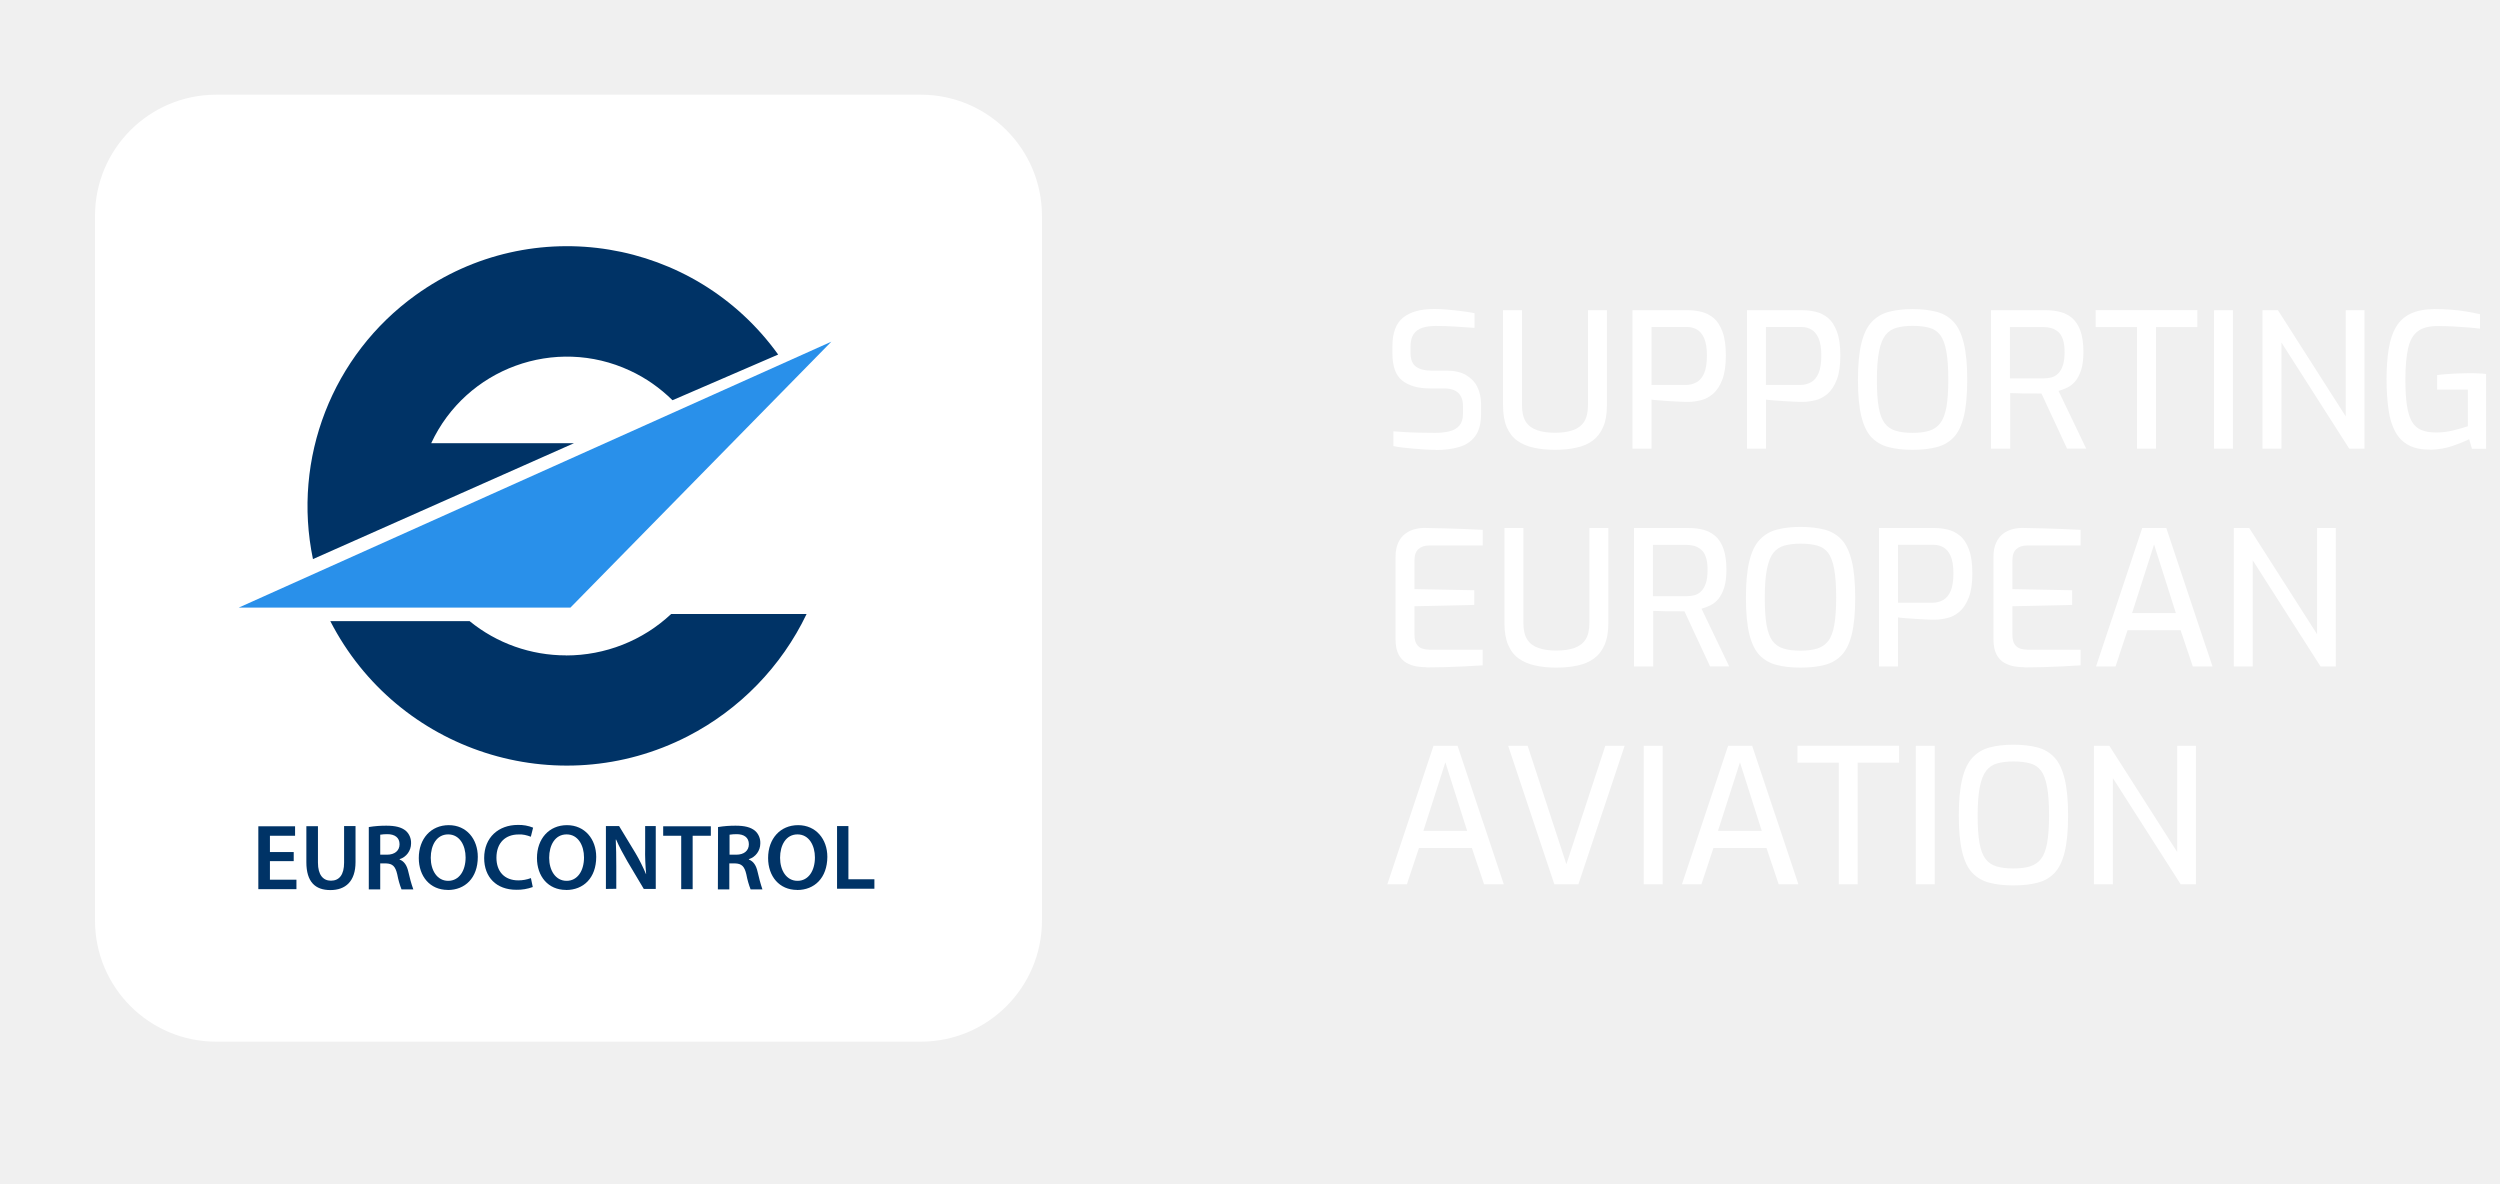
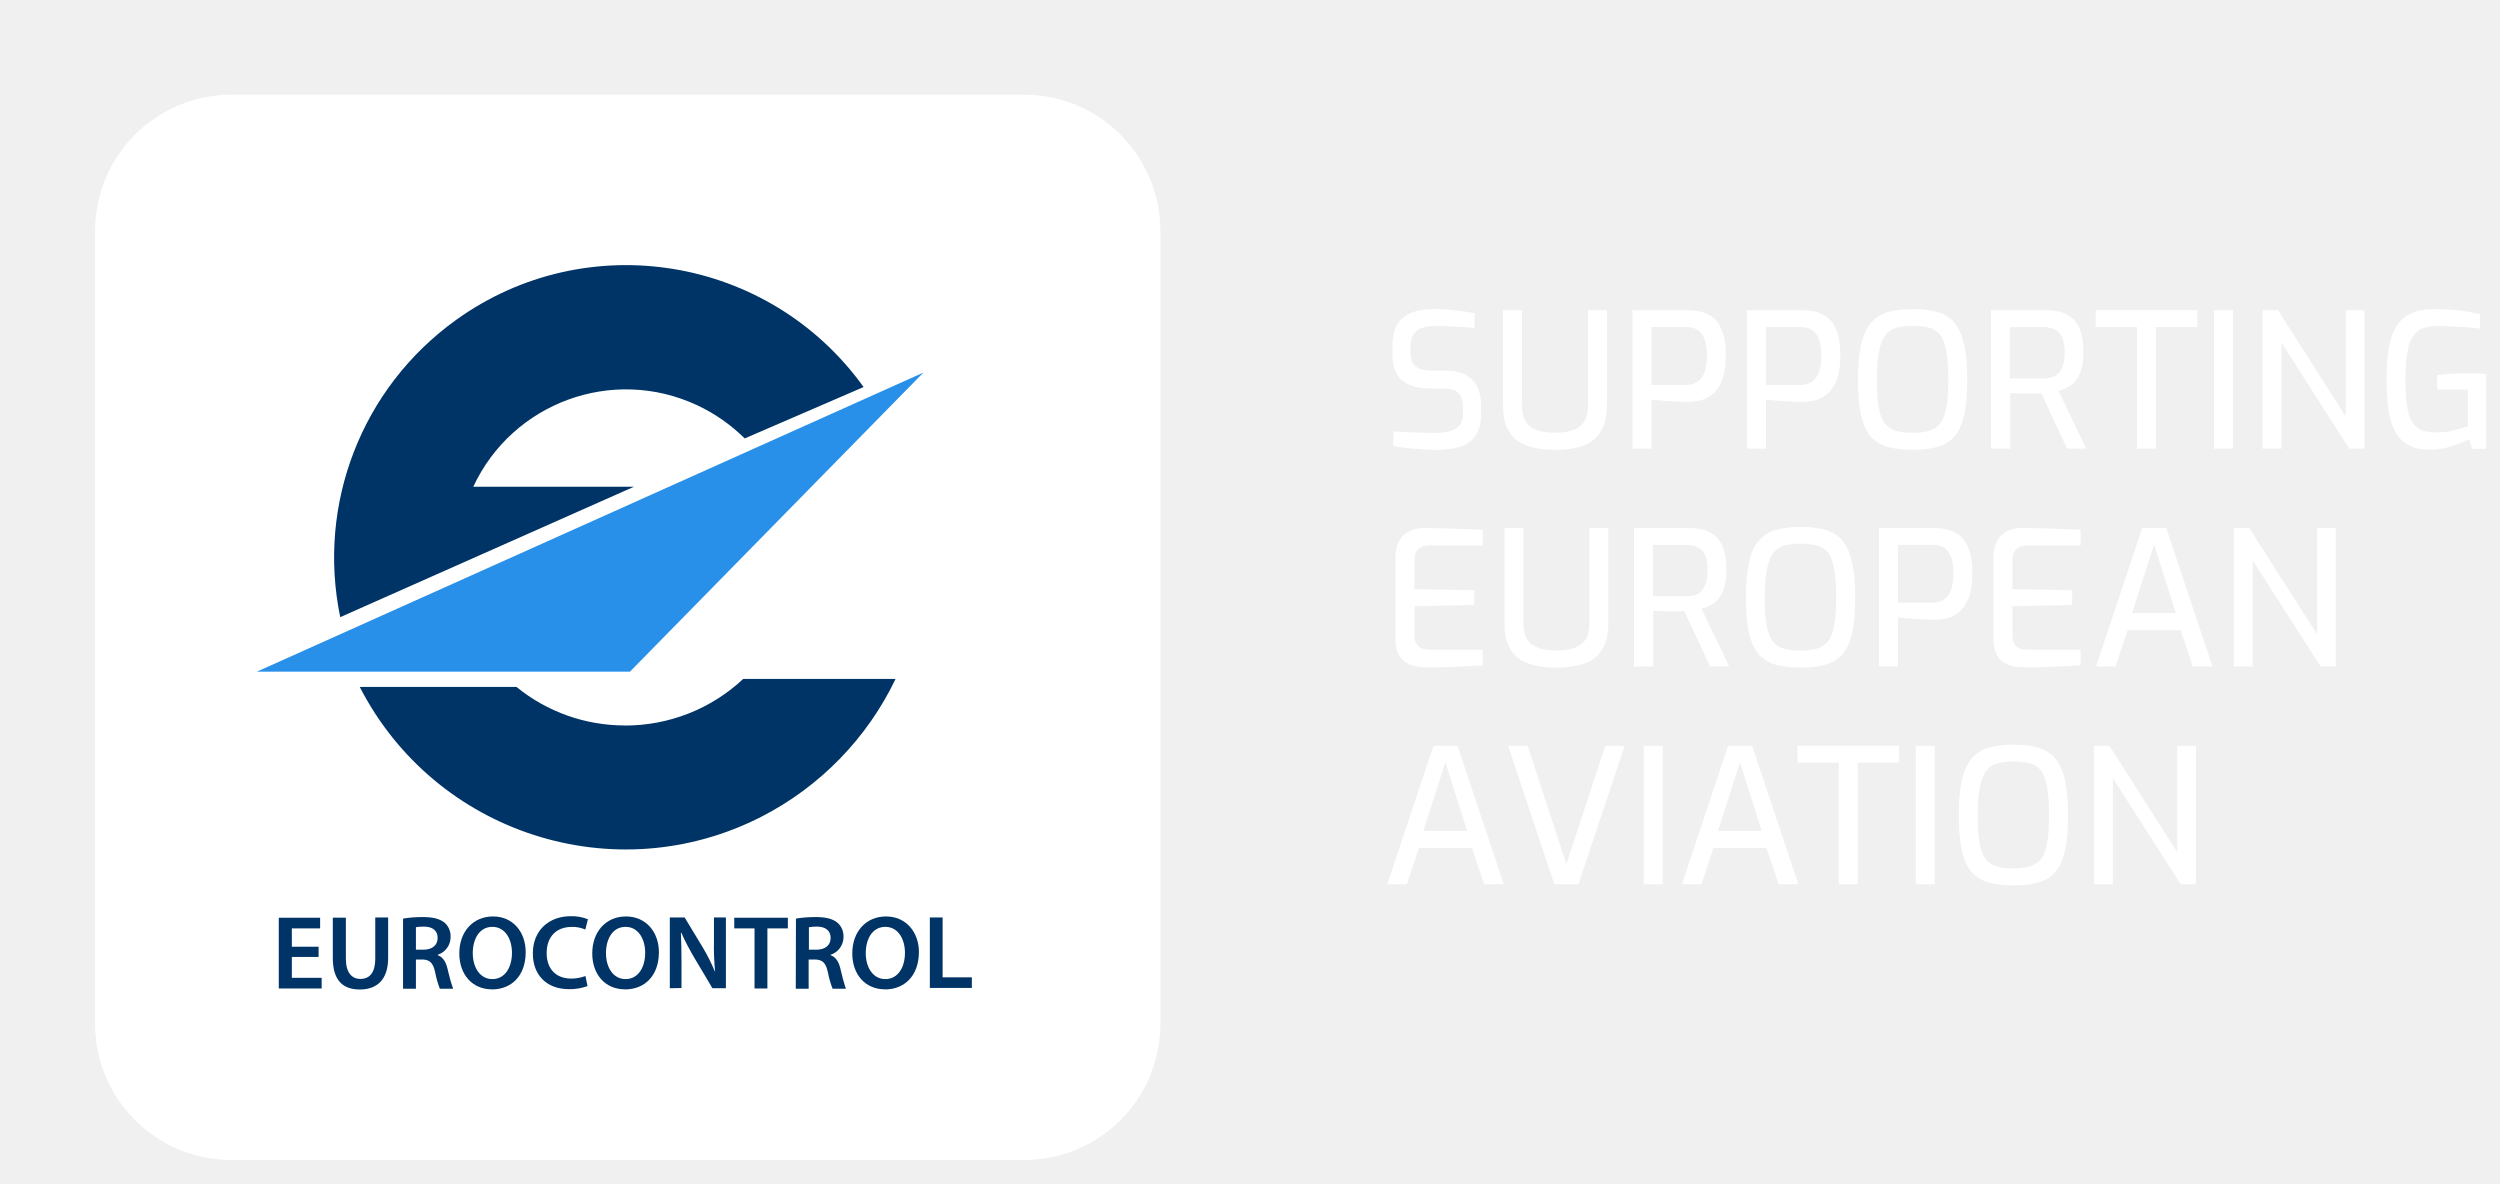
<svg xmlns="http://www.w3.org/2000/svg" id="Layer_1" data-name="Layer 1" viewBox="0 0 264 125">
  <g>
    <path d="M151.6,47.5c-.32,0-.68,0-1.08-.03-.4-.02-.81-.05-1.23-.09-.42-.04-.81-.08-1.19-.12s-.7-.09-.96-.16v-1.55c.34.03.76.05,1.24.08.48.03,1,.05,1.55.06.55.01,1.08.02,1.6.02.57,0,1.07-.05,1.52-.16.44-.11.79-.3,1.05-.6s.39-.7.39-1.23v-.85c0-.6-.16-1.05-.49-1.37s-.82-.48-1.48-.48h-1.49c-1.27,0-2.25-.28-2.95-.83s-1.04-1.51-1.04-2.86v-.79c0-1.4.38-2.4,1.14-3.01.76-.6,1.84-.9,3.24-.9.46,0,.96.02,1.49.07.53.05,1.04.1,1.55.17.5.07.92.13,1.25.2v1.55c-.6-.04-1.26-.08-1.99-.13-.73-.05-1.43-.07-2.07-.07-.56,0-1.04.06-1.44.19s-.71.35-.93.67c-.22.32-.33.77-.33,1.35v.6c0,.71.19,1.21.58,1.49.38.28.92.42,1.61.42h1.61c.83,0,1.52.15,2.05.46s.94.72,1.2,1.25.4,1.13.4,1.81v1.03c0,1.03-.21,1.83-.63,2.38-.42.56-.99.94-1.71,1.14-.71.21-1.53.31-2.44.31Z" style="fill: #fff; stroke-width: 0px;" />
    <path d="M164.2,47.5c-.81,0-1.55-.07-2.22-.22-.67-.14-1.26-.39-1.75-.74-.49-.35-.86-.83-1.12-1.44-.26-.61-.39-1.38-.39-2.3v-10.04h2v10.02c0,.75.14,1.34.41,1.76.27.42.67.71,1.19.89.52.18,1.15.27,1.88.27s1.37-.09,1.89-.27c.52-.18.92-.48,1.19-.89.27-.42.41-1,.41-1.76v-10.02h2v10.04c0,.93-.13,1.69-.4,2.3-.26.61-.64,1.09-1.12,1.44-.48.35-1.06.6-1.74.74-.67.15-1.42.22-2.24.22Z" style="fill: #fff; stroke-width: 0px;" />
    <path d="M172.39,47.38v-14.62h5.93c.44,0,.89.06,1.35.17s.89.33,1.28.65c.39.32.7.8.94,1.44.24.64.36,1.48.36,2.52s-.12,1.89-.37,2.54-.57,1.14-.96,1.49c-.4.34-.83.58-1.29.69s-.91.18-1.33.18c-.21,0-.5,0-.86-.02-.36-.01-.74-.03-1.14-.06-.4-.03-.77-.05-1.11-.08-.34-.03-.61-.05-.79-.08v5.18h-2ZM174.4,40.65h3.63c.42,0,.8-.1,1.14-.29.34-.19.6-.51.79-.95s.29-1.06.29-1.86-.1-1.39-.29-1.83-.45-.74-.76-.92-.67-.27-1.05-.27h-3.75v6.11Z" style="fill: #fff; stroke-width: 0px;" />
    <path d="M184.48,47.38v-14.62h5.93c.44,0,.89.06,1.35.17s.89.33,1.28.65c.39.32.7.8.94,1.44.24.64.36,1.48.36,2.52s-.12,1.89-.37,2.54-.57,1.14-.96,1.49c-.4.34-.83.58-1.29.69s-.91.18-1.33.18c-.21,0-.5,0-.86-.02-.36-.01-.74-.03-1.14-.06-.4-.03-.77-.05-1.11-.08-.34-.03-.61-.05-.79-.08v5.18h-2ZM186.48,40.65h3.63c.42,0,.8-.1,1.14-.29.34-.19.6-.51.79-.95s.29-1.06.29-1.86-.1-1.39-.29-1.83-.45-.74-.76-.92-.67-.27-1.05-.27h-3.75v6.11Z" style="fill: #fff; stroke-width: 0px;" />
    <path d="M201.96,47.5c-.95,0-1.79-.09-2.51-.28-.72-.18-1.32-.53-1.81-1.03-.48-.5-.84-1.24-1.08-2.22-.24-.98-.36-2.26-.36-3.85s.12-2.87.36-3.86c.24-.99.6-1.74,1.09-2.26s1.09-.88,1.81-1.07c.71-.19,1.55-.29,2.5-.29s1.83.1,2.55.29,1.32.55,1.8,1.07.83,1.28,1.07,2.26c.24.99.36,2.27.36,3.86s-.12,2.87-.36,3.85c-.24.98-.6,1.72-1.08,2.22-.48.5-1.08.85-1.81,1.03-.72.19-1.56.28-2.53.28ZM201.96,45.71c.69,0,1.27-.07,1.76-.22.48-.15.87-.41,1.17-.8s.51-.95.65-1.69c.13-.73.2-1.7.2-2.89,0-1.26-.07-2.26-.21-3.02-.14-.75-.35-1.32-.64-1.71-.29-.38-.68-.64-1.16-.77-.48-.13-1.07-.2-1.76-.2-.65,0-1.21.07-1.69.2-.48.13-.87.39-1.17.77-.3.38-.53.95-.68,1.71s-.23,1.76-.23,3.02c0,1.19.06,2.15.19,2.89.12.73.34,1.3.63,1.69s.69.66,1.17.8c.48.15,1.07.22,1.78.22Z" style="fill: #fff; stroke-width: 0px;" />
    <path d="M210.25,47.38v-14.62h5.85c.5,0,.99.06,1.46.18s.89.34,1.26.65c.37.32.66.76.87,1.34.21.58.32,1.33.32,2.25,0,.75-.08,1.38-.24,1.88-.16.5-.37.9-.62,1.2s-.54.52-.85.67c-.31.15-.62.27-.92.35l2.92,6.09h-2.02l-2.7-5.81c-.2,0-.44,0-.72-.01-.29,0-.58,0-.89,0s-.61,0-.91-.02c-.3-.01-.56-.02-.78-.02v5.87h-2ZM212.25,39.96h3.53c.32,0,.61-.04.87-.11.26-.07.5-.21.7-.42.21-.21.37-.49.49-.85.12-.36.18-.83.18-1.4s-.06-1-.18-1.35c-.12-.34-.28-.61-.5-.79s-.45-.31-.71-.39c-.26-.07-.55-.11-.85-.11h-3.53v5.42Z" style="fill: #fff; stroke-width: 0px;" />
    <path d="M225.67,47.38v-12.84h-4.37v-1.79h10.74v1.79h-4.37v12.84h-2Z" style="fill: #fff; stroke-width: 0px;" />
    <path d="M233.8,47.38v-14.62h2v14.62h-2Z" style="fill: #fff; stroke-width: 0px;" />
    <path d="M238.92,47.38v-14.62h1.63l7.16,11.21v-11.21h1.98v14.62h-1.61l-7.16-11.21v11.21h-2Z" style="fill: #fff; stroke-width: 0px;" />
    <path d="M256.66,47.48c-.93.01-1.69-.14-2.29-.46-.6-.32-1.08-.79-1.42-1.41-.34-.62-.59-1.4-.72-2.33s-.21-2.01-.21-3.24.08-2.29.23-3.21c.15-.93.41-1.7.78-2.32.37-.62.89-1.09,1.56-1.4s1.5-.47,2.51-.47c.57,0,1.13.02,1.69.06.56.04,1.09.1,1.62.19s1.02.18,1.48.29v1.53c-.26-.04-.63-.08-1.11-.12-.48-.04-1-.08-1.58-.11s-1.16-.05-1.76-.05c-.93,0-1.63.18-2.12.55-.49.36-.83.96-1.02,1.79-.19.83-.29,1.93-.29,3.3,0,1.1.05,2.01.16,2.73.11.72.28,1.29.52,1.71.24.42.57.71.98.89.42.18.94.27,1.58.27s1.21-.07,1.82-.22c.6-.15,1.11-.29,1.54-.44v-3.87h-3.25v-1.53c.26-.04.58-.07.94-.1.36-.03.75-.05,1.15-.07.4-.02.81-.03,1.22-.03.37,0,.71,0,1.02.02.31.01.59.03.84.06v7.9h-1.49l-.3-1.01c-.44.22-1.02.46-1.75.71-.73.25-1.5.38-2.32.4Z" style="fill: #fff; stroke-width: 0px;" />
    <path d="M150.62,70.46c-.33,0-.68-.03-1.05-.09s-.72-.19-1.06-.38c-.34-.19-.61-.49-.82-.88-.21-.4-.32-.93-.32-1.61v-8.69c0-.58.09-1.07.27-1.47.18-.4.41-.71.71-.94.29-.23.62-.4.98-.5.36-.1.72-.15,1.08-.15.86.01,1.65.03,2.37.05.72.02,1.39.04,2.01.07s1.22.05,1.79.08v1.65h-5.64c-.49,0-.87.13-1.15.38-.28.25-.42.65-.42,1.19v3.04l6.31.12v1.55l-6.31.14v3c0,.45.08.79.23,1.01.15.23.35.38.59.46.25.08.51.12.78.12h5.6v1.65c-.61.04-1.25.08-1.92.11-.67.03-1.35.06-2.03.08-.68.02-1.35.03-1.99.03Z" style="fill: #fff; stroke-width: 0px;" />
    <path d="M164.35,70.5c-.81,0-1.55-.07-2.22-.22-.67-.14-1.26-.39-1.75-.74-.49-.35-.86-.83-1.12-1.44-.26-.61-.39-1.38-.39-2.3v-10.04h2v10.02c0,.75.14,1.34.41,1.76.27.42.67.71,1.19.89.52.18,1.15.27,1.88.27s1.37-.09,1.89-.27c.52-.18.92-.48,1.19-.89.27-.42.41-1,.41-1.76v-10.02h2v10.04c0,.93-.13,1.69-.4,2.3-.26.61-.64,1.09-1.12,1.44-.48.35-1.06.6-1.74.74-.67.15-1.42.22-2.24.22Z" style="fill: #fff; stroke-width: 0px;" />
    <path d="M172.55,70.38v-14.62h5.85c.5,0,.99.06,1.46.18s.89.34,1.26.65c.37.32.66.76.87,1.34.21.58.32,1.33.32,2.25,0,.75-.08,1.38-.24,1.88-.16.5-.37.9-.62,1.2s-.54.52-.85.67c-.31.15-.62.27-.92.35l2.92,6.09h-2.02l-2.7-5.81c-.2,0-.44,0-.72-.01-.29,0-.58,0-.89,0s-.61,0-.91-.02c-.3-.01-.56-.02-.78-.02v5.87h-2ZM174.55,62.96h3.53c.32,0,.61-.04.87-.11.26-.07.5-.21.7-.42.21-.21.37-.49.49-.85.12-.36.18-.83.18-1.4s-.06-1-.18-1.35c-.12-.34-.28-.61-.5-.79s-.45-.31-.71-.39c-.26-.07-.55-.11-.85-.11h-3.53v5.42Z" style="fill: #fff; stroke-width: 0px;" />
    <path d="M190.13,70.5c-.95,0-1.79-.09-2.51-.28-.72-.18-1.32-.53-1.81-1.03-.48-.5-.84-1.24-1.08-2.22-.24-.98-.36-2.26-.36-3.85s.12-2.87.36-3.86c.24-.99.6-1.74,1.09-2.26.49-.52,1.09-.88,1.81-1.07.71-.19,1.55-.29,2.5-.29s1.83.1,2.55.29c.72.19,1.32.55,1.8,1.07.48.52.83,1.28,1.07,2.26.24.99.36,2.27.36,3.86s-.12,2.87-.36,3.85c-.24.98-.6,1.72-1.08,2.22-.48.5-1.08.85-1.81,1.03-.72.19-1.56.28-2.53.28ZM190.13,68.71c.69,0,1.27-.07,1.76-.22.48-.15.87-.41,1.17-.8s.51-.95.64-1.69.2-1.7.2-2.89c0-1.26-.07-2.26-.21-3.02s-.35-1.32-.64-1.71c-.29-.38-.68-.64-1.16-.77-.48-.13-1.07-.2-1.76-.2-.65,0-1.21.07-1.69.2-.48.13-.87.39-1.17.77-.3.38-.53.95-.68,1.71-.15.75-.23,1.76-.23,3.02,0,1.19.06,2.15.19,2.89s.34,1.3.63,1.69c.3.39.69.66,1.17.8.48.15,1.08.22,1.78.22Z" style="fill: #fff; stroke-width: 0px;" />
    <path d="M198.42,70.38v-14.62h5.93c.44,0,.89.06,1.35.17s.89.33,1.28.65c.39.32.7.8.94,1.44.24.64.36,1.48.36,2.52s-.12,1.89-.37,2.54-.57,1.14-.96,1.49c-.4.34-.83.58-1.29.69s-.91.18-1.33.18c-.21,0-.5,0-.86-.02-.36-.01-.74-.03-1.14-.06-.4-.03-.77-.05-1.11-.08-.34-.03-.61-.05-.79-.08v5.18h-2ZM200.43,63.65h3.63c.42,0,.8-.1,1.14-.29.34-.19.6-.51.79-.95s.29-1.06.29-1.86-.1-1.39-.29-1.83-.45-.74-.76-.92-.67-.27-1.05-.27h-3.75v6.11Z" style="fill: #fff; stroke-width: 0px;" />
    <path d="M213.76,70.46c-.33,0-.68-.03-1.05-.09s-.72-.19-1.06-.38c-.34-.19-.61-.49-.82-.88-.21-.4-.32-.93-.32-1.61v-8.69c0-.58.09-1.07.27-1.47.18-.4.41-.71.7-.94.29-.23.62-.4.98-.5.36-.1.72-.15,1.08-.15.86.01,1.65.03,2.37.05.72.02,1.39.04,2.01.07.62.03,1.22.05,1.79.08v1.65h-5.63c-.49,0-.87.13-1.15.38-.28.25-.42.65-.42,1.19v3.04l6.31.12v1.55l-6.31.14v3c0,.45.08.79.23,1.01.15.23.35.38.6.46.24.08.51.12.78.12h5.59v1.65c-.61.04-1.25.08-1.92.11-.67.03-1.35.06-2.03.08-.68.02-1.35.03-1.99.03Z" style="fill: #fff; stroke-width: 0px;" />
    <path d="M221.34,70.38l4.88-14.62h2.54l4.88,14.62h-2.08l-1.29-3.83h-5.6l-1.27,3.83h-2.06ZM225.15,64.74h4.62l-2.3-7.24-2.32,7.24Z" style="fill: #fff; stroke-width: 0px;" />
    <path d="M235.89,70.38v-14.62h1.63l7.16,11.21v-11.21h1.98v14.62h-1.61l-7.16-11.21v11.21h-2Z" style="fill: #fff; stroke-width: 0px;" />
    <path d="M146.5,93.38l4.88-14.62h2.54l4.88,14.62h-2.08l-1.29-3.83h-5.59l-1.27,3.83h-2.06ZM150.31,87.74h4.62l-2.3-7.24-2.32,7.24Z" style="fill: #fff; stroke-width: 0px;" />
    <path d="M164.14,93.38l-4.88-14.62h2.06l4.09,12.5,4.11-12.5h2.04l-4.88,14.62h-2.54Z" style="fill: #fff; stroke-width: 0px;" />
    <path d="M173.58,93.38v-14.62h2v14.62h-2Z" style="fill: #fff; stroke-width: 0px;" />
    <path d="M177.61,93.38l4.88-14.62h2.54l4.88,14.62h-2.08l-1.29-3.83h-5.6l-1.27,3.83h-2.06ZM181.42,87.74h4.62l-2.3-7.24-2.32,7.24Z" style="fill: #fff; stroke-width: 0px;" />
    <path d="M194.18,93.38v-12.84h-4.37v-1.79h10.73v1.79h-4.37v12.84h-2Z" style="fill: #fff; stroke-width: 0px;" />
    <path d="M202.31,93.38v-14.62h2v14.62h-2Z" style="fill: #fff; stroke-width: 0px;" />
    <path d="M212.61,93.5c-.95,0-1.79-.09-2.51-.28-.72-.18-1.32-.53-1.81-1.03-.48-.5-.84-1.24-1.08-2.22-.24-.98-.36-2.26-.36-3.85s.12-2.87.36-3.86c.24-.99.6-1.74,1.09-2.26.49-.52,1.09-.88,1.81-1.07.71-.19,1.55-.29,2.5-.29s1.83.1,2.55.29c.72.19,1.32.55,1.8,1.07.48.52.83,1.28,1.07,2.26.24.99.36,2.27.36,3.86s-.12,2.87-.36,3.85c-.24.98-.6,1.72-1.08,2.22-.48.5-1.08.85-1.81,1.03-.72.19-1.56.28-2.53.28ZM212.61,91.71c.69,0,1.27-.07,1.76-.22.48-.15.87-.41,1.17-.8s.51-.95.64-1.69.2-1.7.2-2.89c0-1.26-.07-2.26-.21-3.02s-.35-1.32-.64-1.71c-.29-.38-.68-.64-1.16-.77-.48-.13-1.07-.2-1.76-.2-.65,0-1.21.07-1.69.2-.48.13-.87.39-1.17.77-.3.38-.53.95-.68,1.71-.15.75-.23,1.76-.23,3.02,0,1.19.06,2.15.19,2.89s.34,1.3.63,1.69c.3.39.69.66,1.17.8.48.15,1.08.22,1.78.22Z" style="fill: #fff; stroke-width: 0px;" />
    <path d="M221.12,93.38v-14.62h1.63l7.16,11.21v-11.21h1.98v14.62h-1.61l-7.16-11.21v11.21h-2Z" style="fill: #fff; stroke-width: 0px;" />
  </g>
-   <g transform="translate(10 10) scale(0.8)">
+   <g transform="translate(10 10) scale(0.9)">
    <rect x=".04" width="125" height="125" rx="16" ry="16" style="fill: #fff; stroke-width: 0px;" />
    <g>
      <path d="M90.21,34.29c-11.06-15.38-32.47-18.91-47.84-7.84-11.01,7.92-16.32,21.56-13.56,34.85l34.46-15.3h-18.85c4.6-9.88,16.35-14.18,26.23-9.58,2.1.97,3.98,2.3,5.62,3.91l13.95-6.03h0Z" style="fill: #036; stroke-width: 0px;" />
      <polygon points="97.24 32.6 62.8 67.7 19.02 67.7 97.24 32.6" style="fill: #2990ea; stroke-width: 0px;" />
      <path d="M62.21,74.01c-4.62,0-9.12-1.58-12.72-4.52h-18.39c8.84,17.22,29.96,24.04,47.18,15.2,6.84-3.52,12.37-9.2,15.69-16.14h-17.88c-3.75,3.52-8.71,5.47-13.87,5.47h0Z" style="fill: #036; stroke-width: 0px;" />
      <g>
        <path d="M26.27,101.17h-3.14v2.45h3.5v1.25h-5.03v-8.3h4.85v1.25h-3.32v2.15h3.14v1.2h0Z" style="fill: #036; stroke-width: 0px;" />
        <path d="M29.47,96.54v4.83c0,1.63.69,2.38,1.71,2.38,1.1,0,1.74-.77,1.74-2.38v-4.83h1.51v4.75c0,2.56-1.33,3.7-3.32,3.7s-3.17-1.07-3.17-3.68v-4.75h1.53v-.02h0Z" style="fill: #036; stroke-width: 0px;" />
        <path d="M36.19,96.67c.77-.13,1.53-.18,2.3-.18,1.2,0,1.99.2,2.56.66.48.41.74,1.05.71,1.69,0,.94-.61,1.79-1.51,2.07v.05c.61.23.97.79,1.15,1.61.18.79.38,1.56.66,2.33h-1.56c-.25-.64-.43-1.28-.56-1.97-.25-1.1-.64-1.43-1.48-1.46h-.77v3.43h-1.51v-8.23h0ZM37.69,100.32h.89c1.02,0,1.66-.53,1.66-1.38,0-.89-.64-1.33-1.61-1.33-.3,0-.64.02-.94.07v2.63h0Z" style="fill: #036; stroke-width: 0px;" />
        <path d="M46.61,104.97c-2.35,0-3.83-1.79-3.83-4.21,0-2.56,1.61-4.34,3.96-4.34s3.83,1.84,3.83,4.19c0,2.79-1.69,4.37-3.96,4.37h0ZM46.66,103.77c1.46,0,2.3-1.35,2.3-3.09,0-1.56-.77-3.04-2.3-3.04s-2.3,1.43-2.3,3.09.84,3.04,2.3,3.04h0Z" style="fill: #036; stroke-width: 0px;" />
        <path d="M57.82,104.59c-.69.25-1.43.38-2.17.36-2.63,0-4.24-1.66-4.24-4.19,0-2.74,1.92-4.37,4.44-4.37.69-.02,1.38.1,2.02.36l-.3,1.2c-.51-.2-1.07-.34-1.63-.3-1.69,0-2.91,1.07-2.91,3.07,0,1.81,1.05,2.99,2.89,2.99.56,0,1.12-.1,1.66-.3l.25,1.2v-.02Z" style="fill: #036; stroke-width: 0px;" />
        <path d="M62.21,104.97c-2.35,0-3.83-1.79-3.83-4.21,0-2.56,1.61-4.34,3.96-4.34s3.86,1.84,3.86,4.19c0,2.79-1.69,4.37-3.98,4.37h0ZM62.29,103.77c1.46,0,2.3-1.35,2.3-3.09,0-1.56-.77-3.04-2.3-3.04s-2.3,1.43-2.3,3.09.84,3.04,2.3,3.04h0Z" style="fill: #036; stroke-width: 0px;" />
        <path d="M67.48,104.84v-8.3h1.74l2.15,3.55c.53.89,1,1.84,1.4,2.79h.02c-.1-1.15-.16-2.3-.13-3.45v-2.89h1.4v8.3h-1.58l-2.17-3.65c-.53-.92-1.05-1.87-1.48-2.86h-.05c.05,1.07.07,2.17.07,3.52v2.97l-1.38.02h0Z" style="fill: #036; stroke-width: 0px;" />
        <path d="M77.42,97.82h-2.38v-1.25h6.29v1.25h-2.4v7.05h-1.51v-7.05h0Z" style="fill: #036; stroke-width: 0px;" />
        <path d="M82.29,96.67c.77-.13,1.53-.18,2.3-.18,1.2,0,1.99.2,2.56.66.48.41.74,1.05.71,1.69,0,.94-.61,1.79-1.51,2.07v.05c.61.23.97.79,1.15,1.61.18.79.38,1.56.64,2.33h-1.56c-.25-.64-.43-1.28-.56-1.97-.25-1.1-.64-1.43-1.48-1.46h-.77v3.43h-1.51l.02-8.23h0ZM83.8,100.32h.89c1.02,0,1.66-.53,1.66-1.38,0-.89-.64-1.33-1.61-1.33-.3,0-.64.02-.94.07v2.63h0Z" style="fill: #036; stroke-width: 0px;" />
        <path d="M92.72,104.97c-2.35,0-3.83-1.79-3.83-4.21,0-2.56,1.61-4.34,3.96-4.34s3.86,1.84,3.86,4.19c-.02,2.79-1.71,4.37-3.98,4.37h0ZM92.77,103.77c1.46,0,2.3-1.35,2.3-3.09,0-1.56-.77-3.04-2.3-3.04s-2.3,1.43-2.3,3.09.84,3.04,2.3,3.04h0Z" style="fill: #036; stroke-width: 0px;" />
        <path d="M97.98,96.54h1.51v7.02h3.43v1.25h-4.93v-8.28h0Z" style="fill: #036; stroke-width: 0px;" />
      </g>
    </g>
  </g>
</svg>
